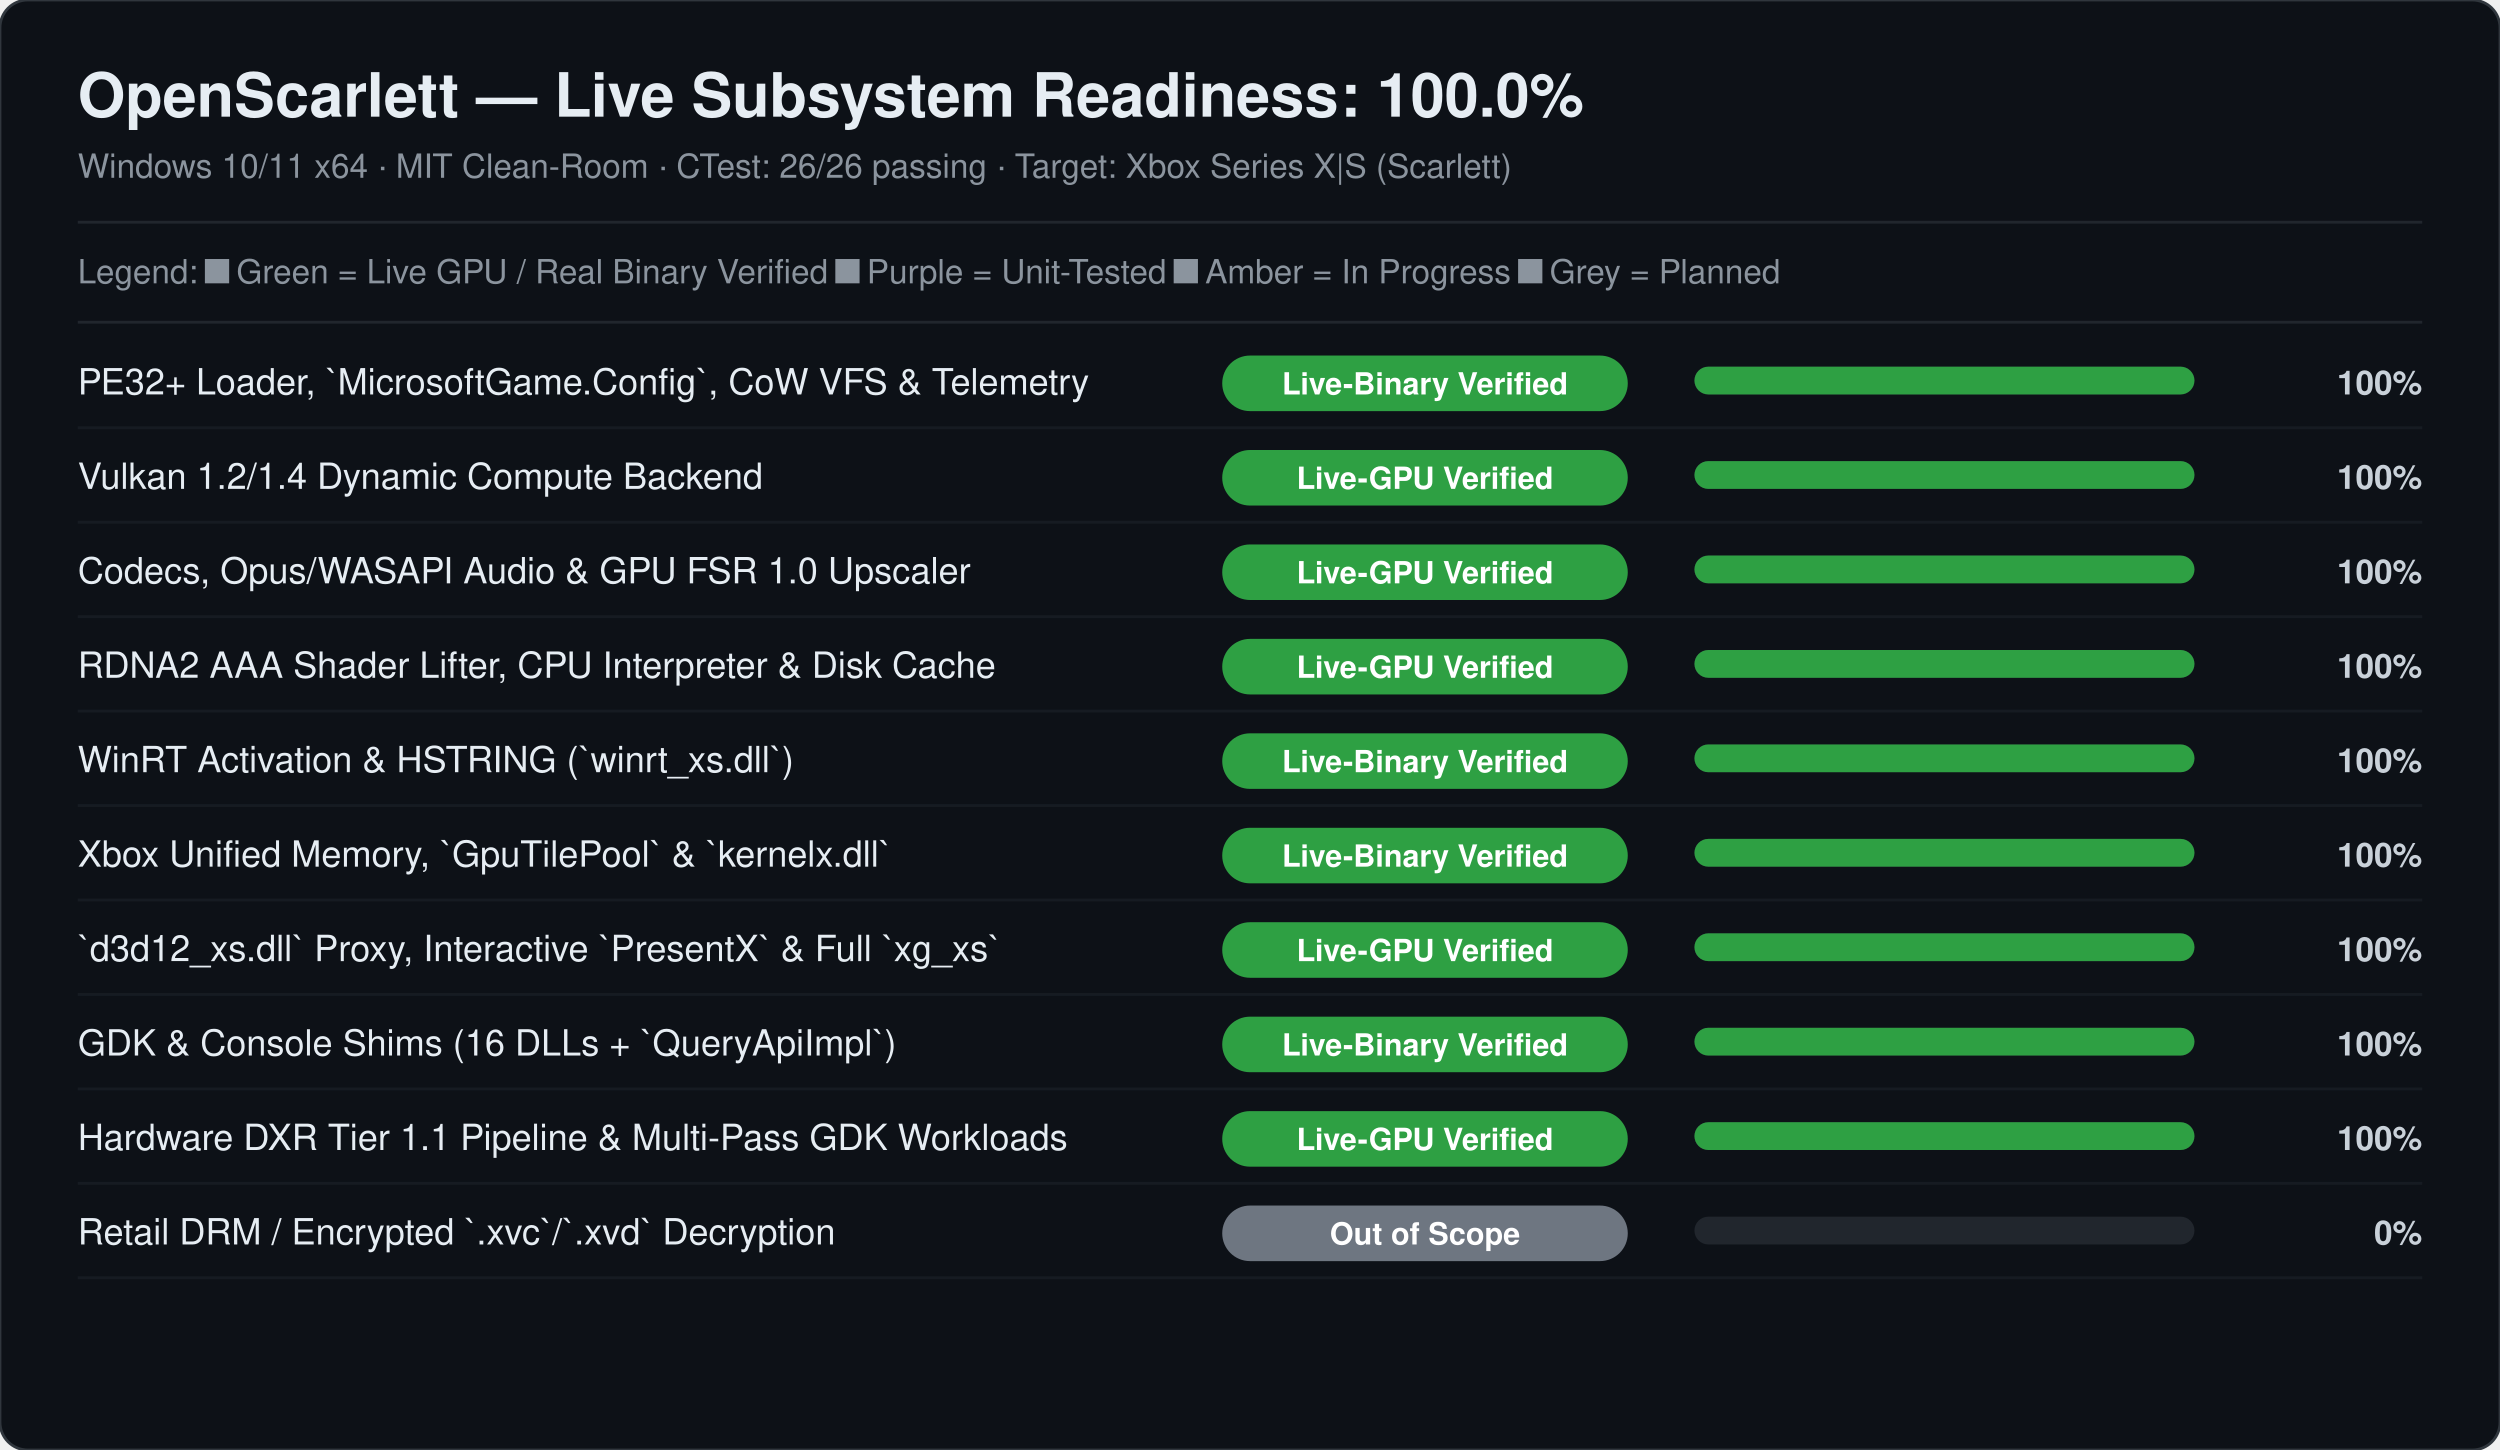
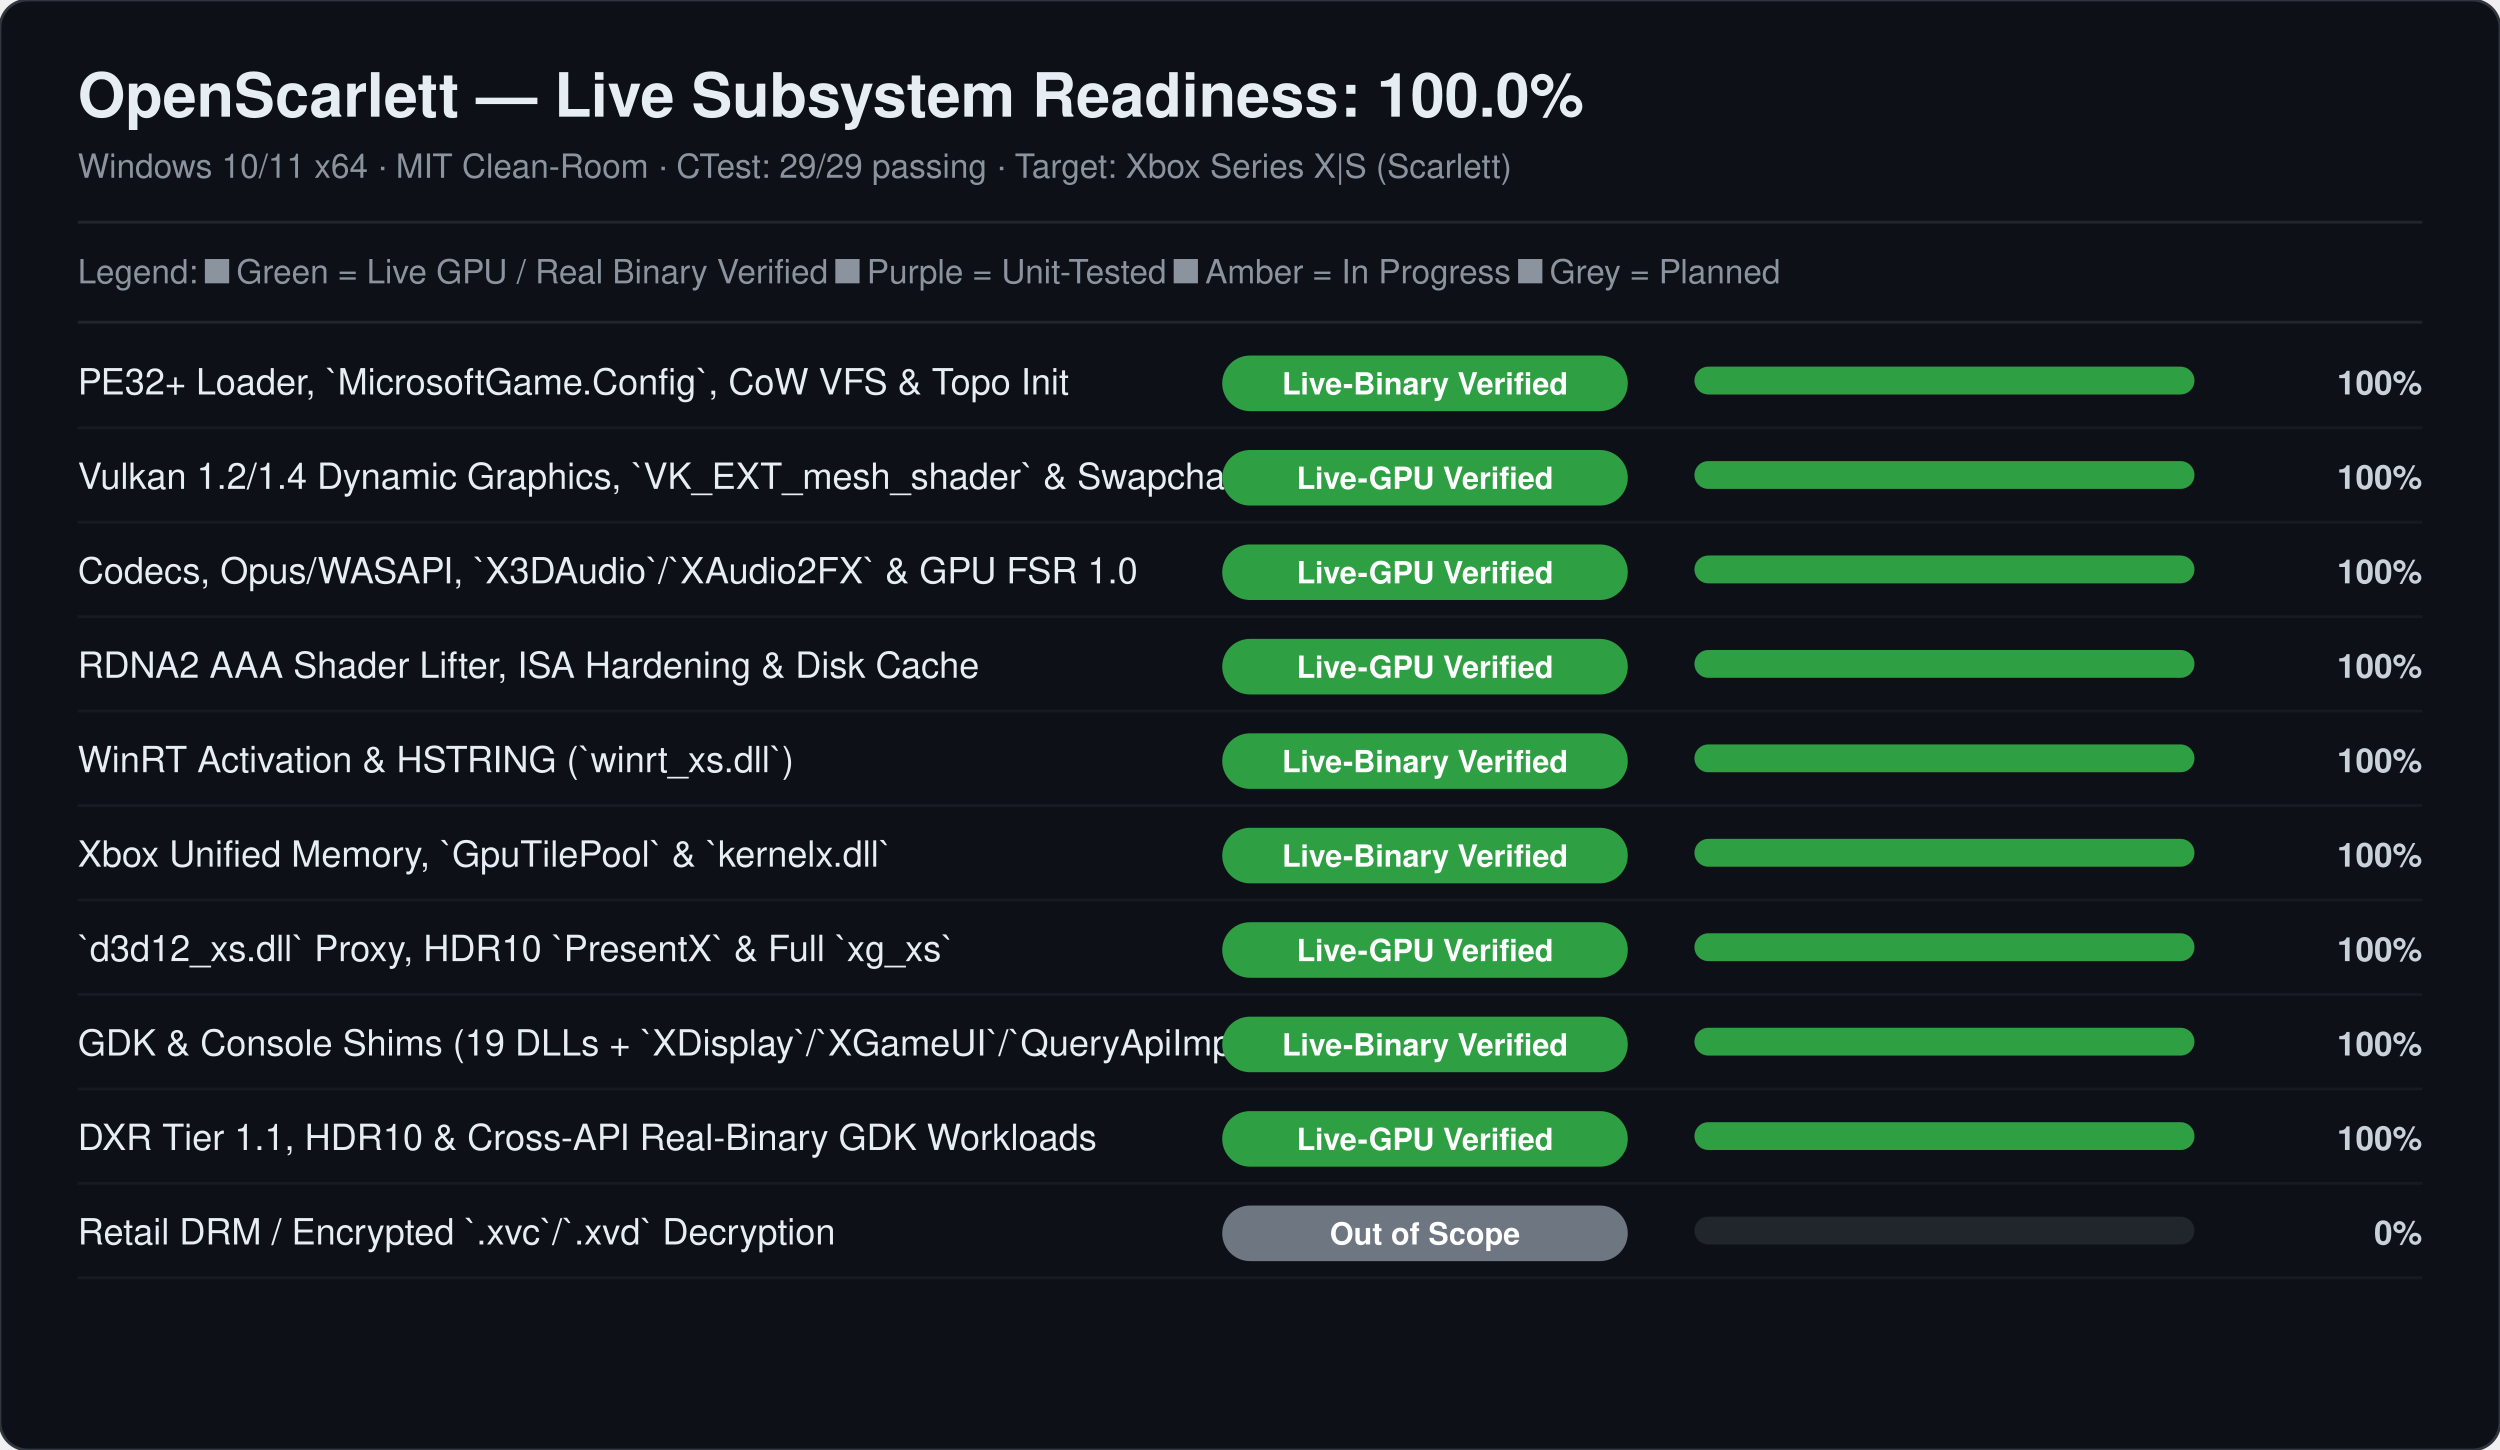
<svg xmlns="http://www.w3.org/2000/svg" width="900" height="522" viewBox="0 0 900 522" role="img" aria-label="OpenScarlett Status: 100.0%">
  <style>
    text { font-family: -apple-system, 'Segoe UI', Helvetica, Arial, sans-serif; }
    .h1 { font-size: 22px; font-weight: 700; fill: #e6edf3; }
    .sub { font-size: 12px; fill: #8b949e; }
    .name { font-size: 13px; fill: #e6edf3; font-weight: 500; }
    .stage { font-size: 11px; fill: #ffffff; font-weight: 600; }
    .pct { font-size: 12px; fill: #c9d1d9; font-weight: 600; }
  </style>
  <rect width="900" height="522" rx="10" fill="#0d1117" stroke="#30363d" stroke-width="1" />
  <text class="h1" x="28" y="42">OpenScarlett — Live Subsystem Readiness: 100.0%</text>
-   <text class="sub" x="28" y="64">Windows 10/11 x64 · MIT Clean-Room · CTest: 26/26 passing · Target: Xbox Series X|S (Scarlett)</text>
+   <text class="sub" x="28" y="64">Windows 10/11 x64 · MIT Clean-Room · CTest: 29/29 passing · Target: Xbox Series X|S (Scarlett)</text>
  <line x1="28" y1="80" x2="872" y2="80" stroke="#21262d" stroke-width="1" />
  <text class="sub" x="28" y="102">Legend:  ■ Green = Live GPU / Real Binary Verified   ■ Purple = Unit-Tested   ■ Amber = In Progress   ■ Grey = Planned</text>
  <line x1="28" y1="116" x2="872" y2="116" stroke="#21262d" stroke-width="1" />
-   <text class="name" x="28" y="142">PE32+ Loader, `MicrosoftGame.Config`, CoW VFS &amp; Telemetry</text>
+   <text class="name" x="28" y="142">PE32+ Loader, `MicrosoftGame.Config`, CoW VFS &amp; Topo Init</text>
  <rect x="440" y="128" width="146" height="20" rx="10" fill="#2ea043" />
  <text class="stage" x="513" y="142" text-anchor="middle">Live-Binary Verified</text>
  <rect x="610" y="132" width="180" height="10" rx="5" fill="#21262d" />
  <rect x="610" y="132" width="180" height="10" rx="5" fill="#2ea043" />
  <text class="pct" x="872" y="142" text-anchor="end">100%</text>
  <line x1="28" y1="154" x2="872" y2="154" stroke="#161b22" stroke-width="1" />
-   <text class="name" x="28" y="176">Vulkan 1.2/1.4 Dynamic Compute Backend</text>
+   <text class="name" x="28" y="176">Vulkan 1.2/1.4 Dynamic Graphics, `VK_EXT_mesh_shader` &amp; Swapchain</text>
  <rect x="440" y="162" width="146" height="20" rx="10" fill="#2ea043" />
  <text class="stage" x="513" y="176" text-anchor="middle">Live-GPU Verified</text>
  <rect x="610" y="166" width="180" height="10" rx="5" fill="#21262d" />
  <rect x="610" y="166" width="180" height="10" rx="5" fill="#2ea043" />
  <text class="pct" x="872" y="176" text-anchor="end">100%</text>
  <line x1="28" y1="188" x2="872" y2="188" stroke="#161b22" stroke-width="1" />
-   <text class="name" x="28" y="210">Codecs, Opus/WASAPI Audio &amp; GPU FSR 1.0 Upscaler</text>
+   <text class="name" x="28" y="210">Codecs, Opus/WASAPI, `X3DAudio`/`XAudio2FX` &amp; GPU FSR 1.0</text>
  <rect x="440" y="196" width="146" height="20" rx="10" fill="#2ea043" />
  <text class="stage" x="513" y="210" text-anchor="middle">Live-GPU Verified</text>
  <rect x="610" y="200" width="180" height="10" rx="5" fill="#21262d" />
  <rect x="610" y="200" width="180" height="10" rx="5" fill="#2ea043" />
  <text class="pct" x="872" y="210" text-anchor="end">100%</text>
  <line x1="28" y1="222" x2="872" y2="222" stroke="#161b22" stroke-width="1" />
-   <text class="name" x="28" y="244">RDNA2 AAA Shader Lifter, CPU Interpreter &amp; Disk Cache</text>
+   <text class="name" x="28" y="244">RDNA2 AAA Shader Lifter, ISA Hardening &amp; Disk Cache</text>
  <rect x="440" y="230" width="146" height="20" rx="10" fill="#2ea043" />
  <text class="stage" x="513" y="244" text-anchor="middle">Live-GPU Verified</text>
  <rect x="610" y="234" width="180" height="10" rx="5" fill="#21262d" />
  <rect x="610" y="234" width="180" height="10" rx="5" fill="#2ea043" />
  <text class="pct" x="872" y="244" text-anchor="end">100%</text>
  <line x1="28" y1="256" x2="872" y2="256" stroke="#161b22" stroke-width="1" />
  <text class="name" x="28" y="278">WinRT Activation &amp; HSTRING (`winrt_xs.dll`)</text>
  <rect x="440" y="264" width="146" height="20" rx="10" fill="#2ea043" />
  <text class="stage" x="513" y="278" text-anchor="middle">Live-Binary Verified</text>
  <rect x="610" y="268" width="180" height="10" rx="5" fill="#21262d" />
  <rect x="610" y="268" width="180" height="10" rx="5" fill="#2ea043" />
  <text class="pct" x="872" y="278" text-anchor="end">100%</text>
  <line x1="28" y1="290" x2="872" y2="290" stroke="#161b22" stroke-width="1" />
  <text class="name" x="28" y="312">Xbox Unified Memory, `GpuTilePool` &amp; `kernelx.dll`</text>
  <rect x="440" y="298" width="146" height="20" rx="10" fill="#2ea043" />
  <text class="stage" x="513" y="312" text-anchor="middle">Live-Binary Verified</text>
  <rect x="610" y="302" width="180" height="10" rx="5" fill="#21262d" />
  <rect x="610" y="302" width="180" height="10" rx="5" fill="#2ea043" />
  <text class="pct" x="872" y="312" text-anchor="end">100%</text>
  <line x1="28" y1="324" x2="872" y2="324" stroke="#161b22" stroke-width="1" />
-   <text class="name" x="28" y="346">`d3d12_xs.dll` Proxy, Interactive `PresentX` &amp; Full `xg_xs`</text>
+   <text class="name" x="28" y="346">`d3d12_xs.dll` Proxy, HDR10 `PresentX` &amp; Full `xg_xs`</text>
  <rect x="440" y="332" width="146" height="20" rx="10" fill="#2ea043" />
  <text class="stage" x="513" y="346" text-anchor="middle">Live-GPU Verified</text>
  <rect x="610" y="336" width="180" height="10" rx="5" fill="#21262d" />
  <rect x="610" y="336" width="180" height="10" rx="5" fill="#2ea043" />
  <text class="pct" x="872" y="346" text-anchor="end">100%</text>
  <line x1="28" y1="358" x2="872" y2="358" stroke="#161b22" stroke-width="1" />
-   <text class="name" x="28" y="380">GDK &amp; Console Shims (16 DLLs + `QueryApiImpl`)</text>
+   <text class="name" x="28" y="380">GDK &amp; Console Shims (19 DLLs + `XDisplay`/`XGameUI`/`QueryApiImpl`)</text>
  <rect x="440" y="366" width="146" height="20" rx="10" fill="#2ea043" />
  <text class="stage" x="513" y="380" text-anchor="middle">Live-Binary Verified</text>
  <rect x="610" y="370" width="180" height="10" rx="5" fill="#21262d" />
  <rect x="610" y="370" width="180" height="10" rx="5" fill="#2ea043" />
  <text class="pct" x="872" y="380" text-anchor="end">100%</text>
  <line x1="28" y1="392" x2="872" y2="392" stroke="#161b22" stroke-width="1" />
-   <text class="name" x="28" y="414">Hardware DXR Tier 1.1 Pipeline &amp; Multi-Pass GDK Workloads</text>
+   <text class="name" x="28" y="414">DXR Tier 1.1, HDR10 &amp; Cross-API Real-Binary GDK Workloads</text>
  <rect x="440" y="400" width="146" height="20" rx="10" fill="#2ea043" />
  <text class="stage" x="513" y="414" text-anchor="middle">Live-GPU Verified</text>
  <rect x="610" y="404" width="180" height="10" rx="5" fill="#21262d" />
  <rect x="610" y="404" width="180" height="10" rx="5" fill="#2ea043" />
  <text class="pct" x="872" y="414" text-anchor="end">100%</text>
  <line x1="28" y1="426" x2="872" y2="426" stroke="#161b22" stroke-width="1" />
  <text class="name" x="28" y="448">Retail DRM / Encrypted `.xvc`/`.xvd` Decryption</text>
  <rect x="440" y="434" width="146" height="20" rx="10" fill="#6e7681" />
  <text class="stage" x="513" y="448" text-anchor="middle">Out of Scope</text>
  <rect x="610" y="438" width="180" height="10" rx="5" fill="#21262d" />
  <text class="pct" x="872" y="448" text-anchor="end">0%</text>
  <line x1="28" y1="460" x2="872" y2="460" stroke="#161b22" stroke-width="1" />
</svg>
